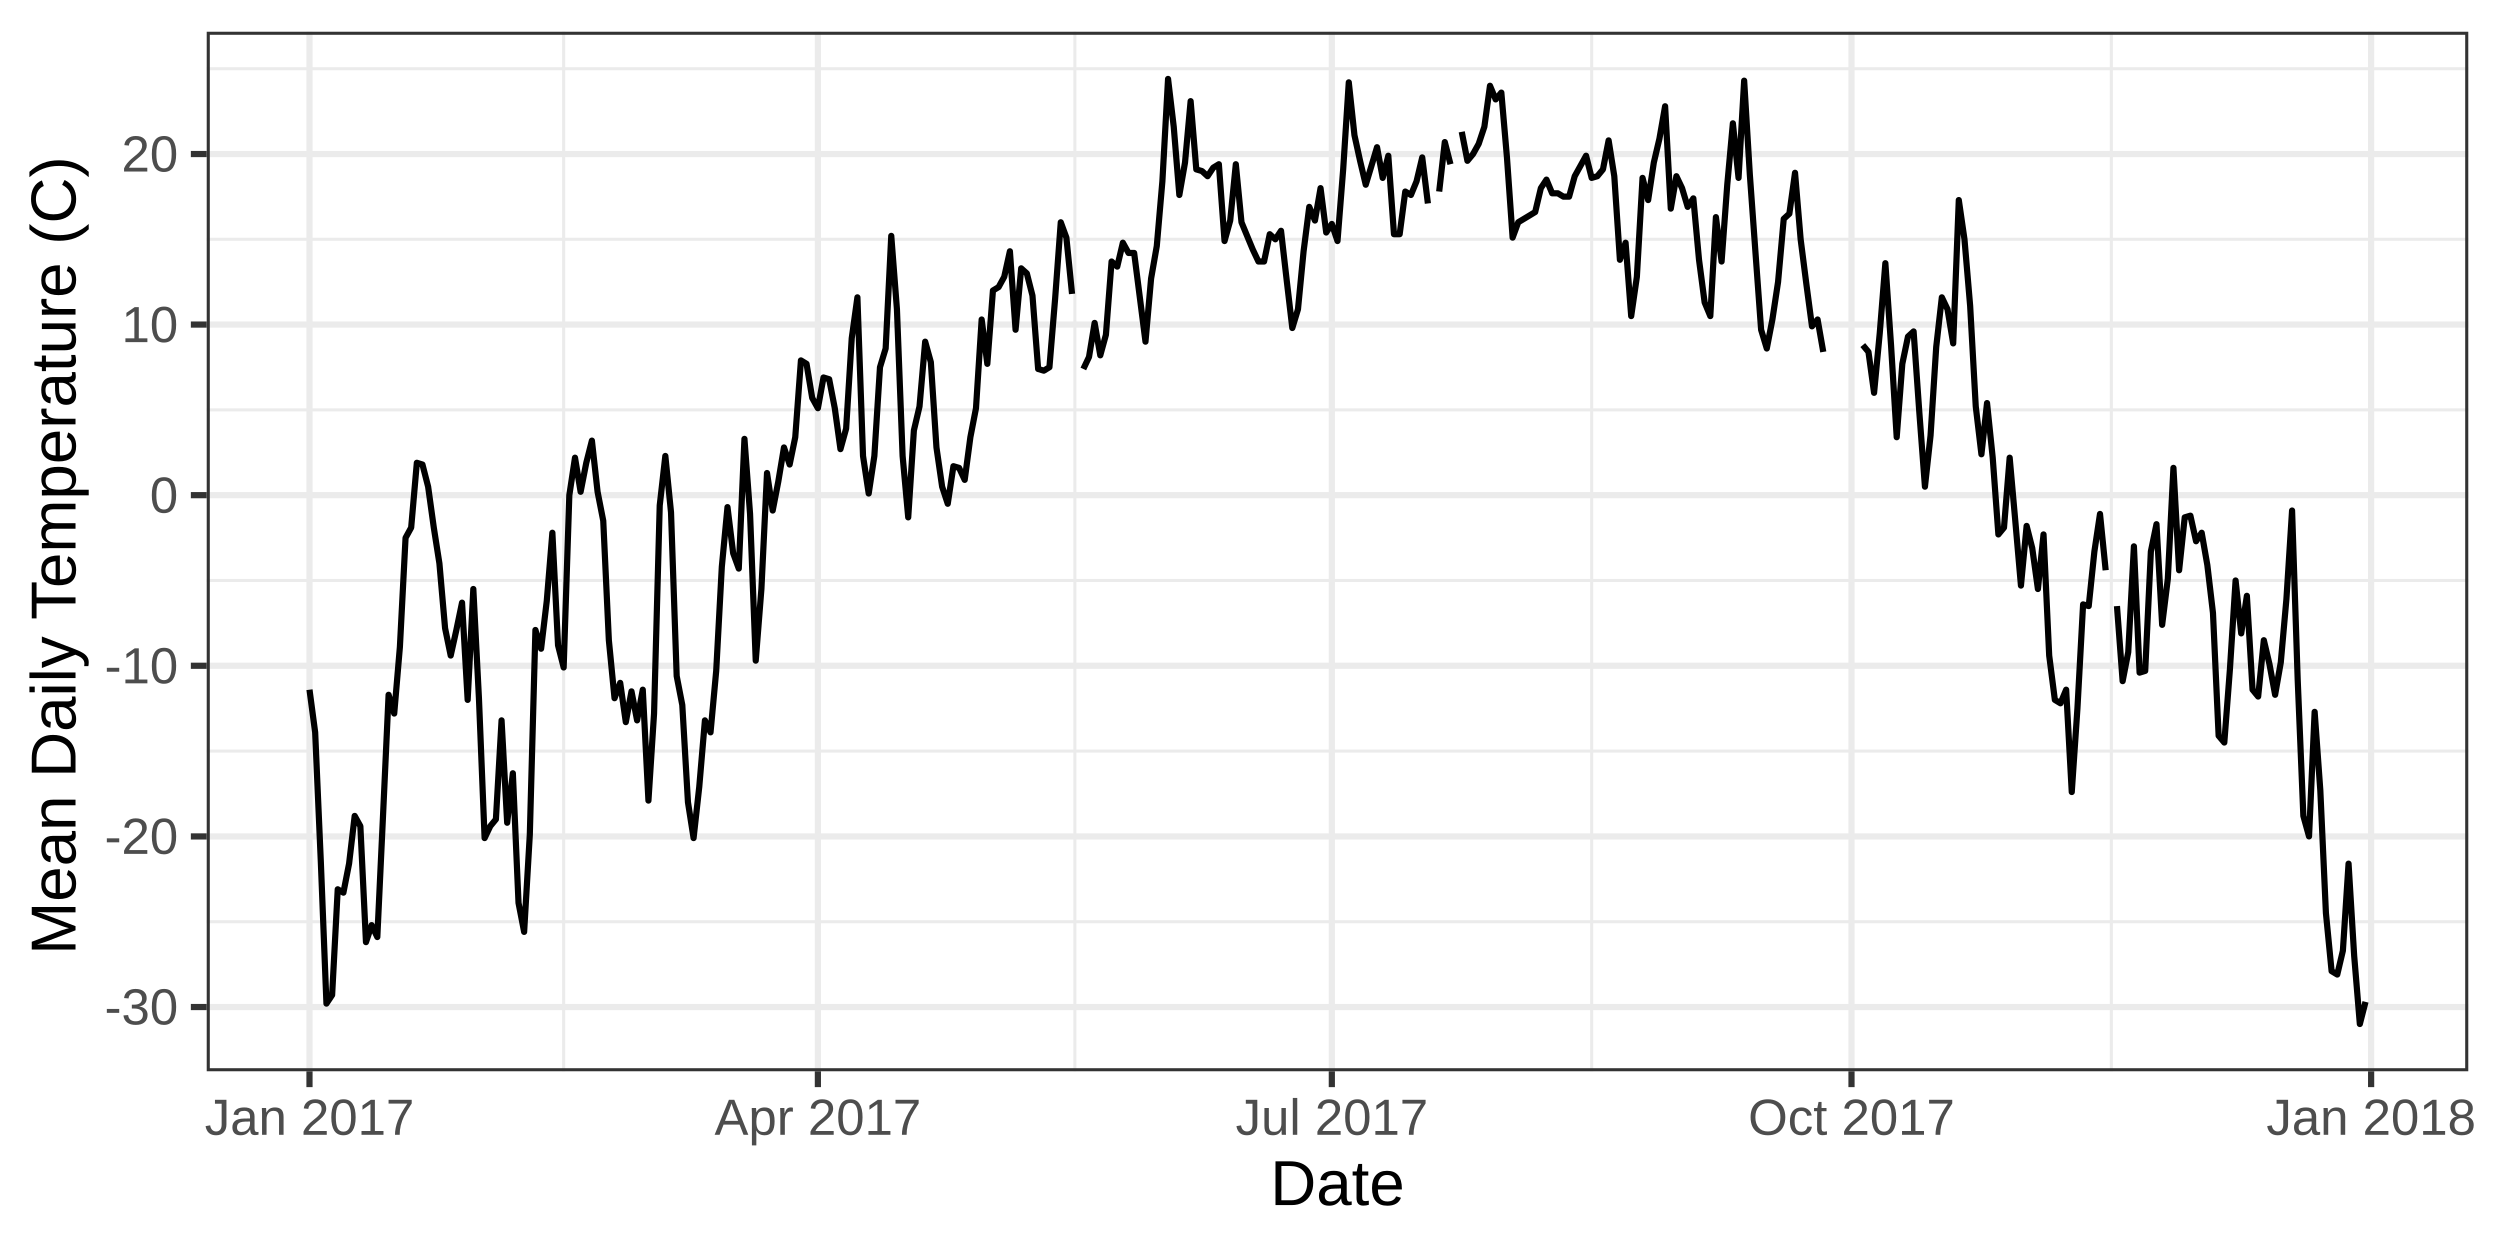
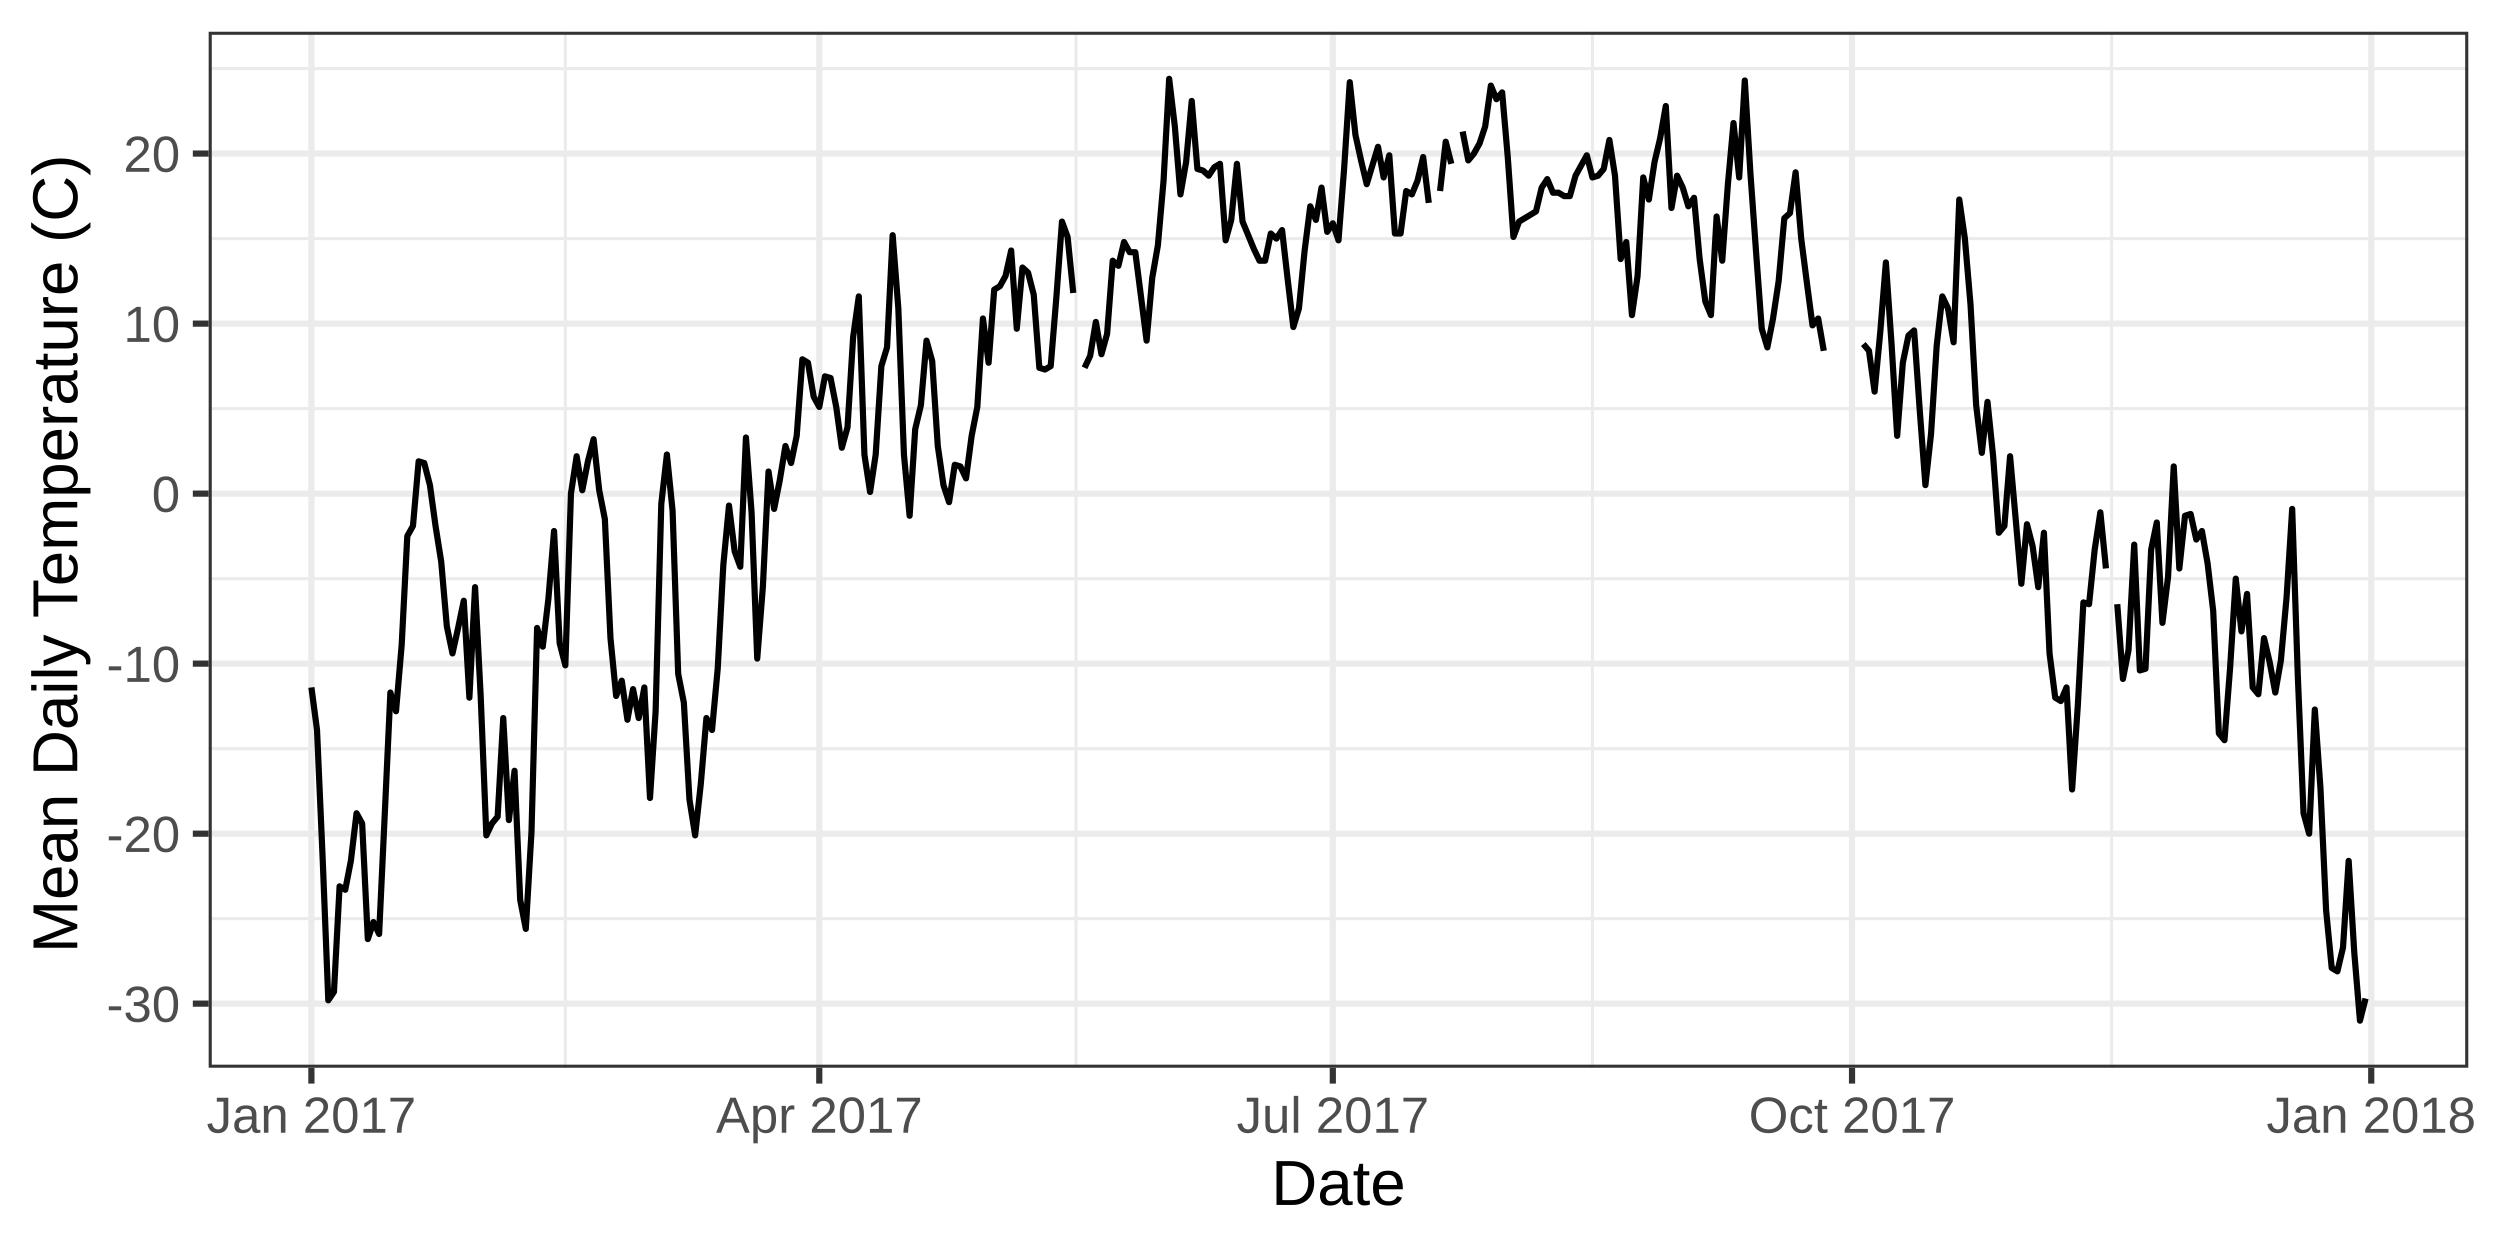
<svg xmlns="http://www.w3.org/2000/svg" viewBox="0 0 432.00 216.00">
  <defs>
    <style type="text/css">
    line, polyline, polygon, path, rect, circle {
      fill: none;
      stroke: #000000;
      stroke-linecap: round;
      stroke-linejoin: round;
      stroke-miterlimit: 10.00;
    }
  </style>
  </defs>
  <rect width="100%" height="100%" style="stroke: none; fill: #FFFFFF;" />
-   <rect x="0.00" y="0.00" width="432.00" height="216.00" style="stroke-width: 1.07; stroke: #FFFFFF; fill: #FFFFFF;" />
+   <rect x="0.00" y="0" width="432.00" height="216.00" style="stroke-width: 1.07; stroke: #FFFFFF; fill: #FFFFFF;" />
  <defs>
-     <clipPath id="cpMzUuNzJ8NDI2LjUyfDE4NS4xMnw1LjQ4">
-       <rect x="35.72" y="5.48" width="390.80" height="179.64" />
+     <clipPath id="cpMzYuMDZ8NDI2LjUyfDE4NC41MXw1LjQ4">
+       <rect x="36.06" y="5.48" width="390.46" height="179.03" />
    </clipPath>
  </defs>
-   <rect x="35.72" y="5.48" width="390.80" height="179.64" style="stroke-width: 1.07; stroke: none; fill: #FFFFFF;" clip-path="url(#cpMzUuNzJ8NDI2LjUyfDE4NS4xMnw1LjQ4)" />
-   <polyline points="35.72,159.27 426.52,159.27 " style="stroke-width: 0.53; stroke: #EBEBEB; stroke-linecap: butt;" clip-path="url(#cpMzUuNzJ8NDI2LjUyfDE4NS4xMnw1LjQ4)" />
-   <polyline points="35.72,129.79 426.52,129.79 " style="stroke-width: 0.53; stroke: #EBEBEB; stroke-linecap: butt;" clip-path="url(#cpMzUuNzJ8NDI2LjUyfDE4NS4xMnw1LjQ4)" />
-   <polyline points="35.72,100.31 426.52,100.31 " style="stroke-width: 0.53; stroke: #EBEBEB; stroke-linecap: butt;" clip-path="url(#cpMzUuNzJ8NDI2LjUyfDE4NS4xMnw1LjQ4)" />
-   <polyline points="35.72,70.83 426.52,70.83 " style="stroke-width: 0.53; stroke: #EBEBEB; stroke-linecap: butt;" clip-path="url(#cpMzUuNzJ8NDI2LjUyfDE4NS4xMnw1LjQ4)" />
-   <polyline points="35.72,41.35 426.52,41.35 " style="stroke-width: 0.53; stroke: #EBEBEB; stroke-linecap: butt;" clip-path="url(#cpMzUuNzJ8NDI2LjUyfDE4NS4xMnw1LjQ4)" />
-   <polyline points="35.72,11.88 426.52,11.88 " style="stroke-width: 0.53; stroke: #EBEBEB; stroke-linecap: butt;" clip-path="url(#cpMzUuNzJ8NDI2LjUyfDE4NS4xMnw1LjQ4)" />
-   <polyline points="97.40,185.12 97.40,5.48 " style="stroke-width: 0.53; stroke: #EBEBEB; stroke-linecap: butt;" clip-path="url(#cpMzUuNzJ8NDI2LjUyfDE4NS4xMnw1LjQ4)" />
-   <polyline points="185.74,185.12 185.74,5.48 " style="stroke-width: 0.53; stroke: #EBEBEB; stroke-linecap: butt;" clip-path="url(#cpMzUuNzJ8NDI2LjUyfDE4NS4xMnw1LjQ4)" />
-   <polyline points="275.04,185.12 275.04,5.48 " style="stroke-width: 0.53; stroke: #EBEBEB; stroke-linecap: butt;" clip-path="url(#cpMzUuNzJ8NDI2LjUyfDE4NS4xMnw1LjQ4)" />
-   <polyline points="364.84,185.12 364.84,5.48 " style="stroke-width: 0.53; stroke: #EBEBEB; stroke-linecap: butt;" clip-path="url(#cpMzUuNzJ8NDI2LjUyfDE4NS4xMnw1LjQ4)" />
-   <polyline points="35.72,174.01 426.52,174.01 " style="stroke-width: 1.07; stroke: #EBEBEB; stroke-linecap: butt;" clip-path="url(#cpMzUuNzJ8NDI2LjUyfDE4NS4xMnw1LjQ4)" />
-   <polyline points="35.72,144.53 426.52,144.53 " style="stroke-width: 1.07; stroke: #EBEBEB; stroke-linecap: butt;" clip-path="url(#cpMzUuNzJ8NDI2LjUyfDE4NS4xMnw1LjQ4)" />
-   <polyline points="35.72,115.05 426.52,115.05 " style="stroke-width: 1.07; stroke: #EBEBEB; stroke-linecap: butt;" clip-path="url(#cpMzUuNzJ8NDI2LjUyfDE4NS4xMnw1LjQ4)" />
-   <polyline points="35.72,85.57 426.52,85.57 " style="stroke-width: 1.07; stroke: #EBEBEB; stroke-linecap: butt;" clip-path="url(#cpMzUuNzJ8NDI2LjUyfDE4NS4xMnw1LjQ4)" />
-   <polyline points="35.72,56.09 426.52,56.09 " style="stroke-width: 1.07; stroke: #EBEBEB; stroke-linecap: butt;" clip-path="url(#cpMzUuNzJ8NDI2LjUyfDE4NS4xMnw1LjQ4)" />
-   <polyline points="35.72,26.62 426.52,26.62 " style="stroke-width: 1.07; stroke: #EBEBEB; stroke-linecap: butt;" clip-path="url(#cpMzUuNzJ8NDI2LjUyfDE4NS4xMnw1LjQ4)" />
-   <polyline points="53.48,185.12 53.48,5.48 " style="stroke-width: 1.07; stroke: #EBEBEB; stroke-linecap: butt;" clip-path="url(#cpMzUuNzJ8NDI2LjUyfDE4NS4xMnw1LjQ4)" />
-   <polyline points="141.33,185.12 141.33,5.48 " style="stroke-width: 1.07; stroke: #EBEBEB; stroke-linecap: butt;" clip-path="url(#cpMzUuNzJ8NDI2LjUyfDE4NS4xMnw1LjQ4)" />
-   <polyline points="230.14,185.12 230.14,5.48 " style="stroke-width: 1.07; stroke: #EBEBEB; stroke-linecap: butt;" clip-path="url(#cpMzUuNzJ8NDI2LjUyfDE4NS4xMnw1LjQ4)" />
-   <polyline points="319.94,185.12 319.94,5.48 " style="stroke-width: 1.07; stroke: #EBEBEB; stroke-linecap: butt;" clip-path="url(#cpMzUuNzJ8NDI2LjUyfDE4NS4xMnw1LjQ4)" />
-   <polyline points="409.73,185.12 409.73,5.48 " style="stroke-width: 1.07; stroke: #EBEBEB; stroke-linecap: butt;" clip-path="url(#cpMzUuNzJ8NDI2LjUyfDE4NS4xMnw1LjQ4)" />
-   <polyline points="53.48,119.18 54.46,126.55 55.44,148.95 56.41,173.42 57.39,171.94 58.36,153.67 59.34,154.25 60.32,149.24 61.29,140.99 62.27,142.76 63.24,162.80 64.22,159.86 65.20,161.92 66.17,141.28 67.15,120.06 68.12,123.30 69.10,111.81 70.08,92.94 71.05,91.17 72.03,79.97 73.00,80.27 73.98,84.10 74.96,91.17 75.93,97.36 76.91,108.56 77.88,113.28 78.86,108.86 79.84,104.14 80.81,120.94 81.79,101.78 82.76,120.65 83.74,144.82 84.72,142.76 85.69,141.58 86.67,124.48 87.64,142.17 88.62,133.62 89.60,156.02 90.57,161.03 91.55,144.23 92.52,108.86 93.50,112.10 94.48,103.85 95.45,92.06 96.43,111.51 97.40,115.34 98.38,85.57 99.36,79.09 100.33,84.98 101.31,79.97 102.28,76.14 103.26,84.98 104.24,89.99 105.21,110.63 106.19,120.65 107.17,118.00 108.14,124.78 109.12,119.47 110.09,124.48 111.07,119.18 112.05,138.34 113.02,123.30 114.00,87.34 114.97,78.79 115.95,88.52 116.93,116.82 117.90,121.83 118.88,138.63 119.85,144.82 120.83,135.98 121.81,124.48 122.78,126.55 123.76,115.93 124.73,97.95 125.71,87.63 126.69,95.59 127.66,98.25 128.64,75.84 129.61,88.81 130.59,114.16 131.57,101.78 132.54,81.74 133.52,88.22 134.49,83.21 135.47,77.32 136.45,80.27 137.42,75.55 138.40,62.28 139.37,62.87 140.35,68.77 141.33,70.54 142.30,65.23 143.28,65.53 144.25,70.54 145.23,77.61 146.21,74.07 147.18,58.45 148.16,51.38 149.13,78.79 150.11,85.28 151.09,78.79 152.06,63.46 153.04,60.22 154.01,40.76 154.99,53.44 155.97,78.79 156.94,89.40 157.92,74.37 158.89,70.24 159.87,59.04 160.85,62.58 161.82,77.32 162.80,84.10 163.77,87.05 164.75,80.56 165.73,80.85 166.70,82.92 167.68,75.55 168.65,70.54 169.63,55.21 170.61,62.87 171.58,50.20 172.56,49.61 173.53,47.84 174.51,43.42 175.49,56.98 176.46,46.37 177.44,47.25 178.41,51.08 179.39,63.76 180.37,64.05 181.34,63.46 182.32,51.67 183.30,38.41 184.27,41.06 185.25,50.79 " style="stroke-width: 1.07; stroke-linecap: butt;" clip-path="url(#cpMzUuNzJ8NDI2LjUyfDE4NS4xMnw1LjQ4)" />
-   <polyline points="187.20,63.76 188.18,61.69 189.15,55.80 190.13,61.40 191.10,57.86 192.08,45.19 193.06,46.07 194.03,41.94 195.01,43.71 195.98,43.71 196.96,51.38 197.94,59.04 198.91,48.13 199.89,42.53 200.86,31.33 201.84,13.64 202.82,21.90 203.79,33.69 204.77,28.09 205.74,17.48 206.72,29.27 207.70,29.56 208.67,30.45 209.65,28.97 210.62,28.38 211.60,41.65 212.58,38.11 213.55,28.38 214.53,38.41 215.50,40.76 216.48,43.12 217.46,45.19 218.43,45.19 219.41,40.47 220.38,41.35 221.36,39.88 222.34,48.43 223.31,56.68 224.29,53.44 225.26,43.42 226.24,35.75 227.22,38.11 228.19,32.51 229.17,40.18 230.14,38.70 231.12,41.65 232.10,29.27 233.07,14.23 234.05,23.37 235.02,27.79 236.00,31.92 236.98,28.68 237.95,25.44 238.93,30.74 239.90,26.91 240.88,40.47 241.86,40.47 242.83,33.10 243.81,33.69 244.78,31.33 245.76,27.20 246.74,35.16 " style="stroke-width: 1.07; stroke-linecap: butt;" clip-path="url(#cpMzUuNzJ8NDI2LjUyfDE4NS4xMnw1LjQ4)" />
-   <polyline points="248.69,33.10 249.66,24.55 250.64,28.38 " style="stroke-width: 1.07; stroke-linecap: butt;" clip-path="url(#cpMzUuNzJ8NDI2LjUyfDE4NS4xMnw1LjQ4)" />
-   <polyline points="252.59,22.78 253.57,27.79 254.54,26.62 255.52,24.85 256.50,21.90 257.47,14.82 258.45,17.18 259.43,16.00 260.40,27.20 261.38,41.06 262.35,38.41 263.33,37.82 264.31,37.23 265.28,36.64 266.26,32.51 267.23,31.04 268.21,33.40 269.19,33.40 270.16,33.98 271.14,33.98 272.11,30.45 273.09,28.68 274.07,26.91 275.04,30.74 276.02,30.45 276.99,29.27 277.97,24.26 278.95,30.45 279.92,44.89 280.90,41.94 281.87,54.62 282.85,47.84 283.83,30.74 284.80,34.57 285.78,28.09 286.75,23.96 287.73,18.36 288.71,36.05 289.68,30.45 290.66,32.51 291.63,35.75 292.61,34.28 293.59,44.89 294.56,52.26 295.54,54.62 296.51,37.52 297.49,45.19 298.47,31.92 299.44,21.31 300.42,30.74 301.39,13.94 302.37,30.15 303.35,43.71 304.32,56.98 305.30,60.22 306.27,55.21 307.25,48.72 308.23,37.82 309.20,36.93 310.18,29.86 311.15,41.35 312.13,49.02 313.11,56.39 314.08,55.21 315.06,60.81 " style="stroke-width: 1.07; stroke-linecap: butt;" clip-path="url(#cpMzUuNzJ8NDI2LjUyfDE4NS4xMnw1LjQ4)" />
-   <polyline points="321.89,59.63 322.87,60.81 323.84,67.88 324.82,57.57 325.79,45.48 326.77,59.63 327.75,75.55 328.72,62.87 329.70,58.16 330.67,57.27 331.65,71.13 332.63,84.10 333.60,75.25 334.58,59.93 335.55,51.38 336.53,53.44 337.51,59.34 338.48,34.57 339.46,41.35 340.44,52.85 341.41,70.24 342.39,78.50 343.36,69.65 344.34,79.09 345.32,92.35 346.29,91.17 347.27,79.09 348.24,89.99 349.22,101.19 350.20,90.88 351.17,94.71 352.15,101.78 353.12,92.35 354.10,113.28 355.08,120.94 356.05,121.53 357.03,119.18 358.00,136.86 358.98,122.42 359.96,104.44 360.93,104.73 361.91,95.30 362.88,88.81 363.86,98.54 " style="stroke-width: 1.07; stroke-linecap: butt;" clip-path="url(#cpMzUuNzJ8NDI2LjUyfDE4NS4xMnw1LjQ4)" />
-   <polyline points="365.81,104.73 366.79,117.70 367.76,112.69 368.74,94.41 369.72,116.23 370.69,115.93 371.67,95.30 372.64,90.58 373.62,107.97 374.60,100.02 375.57,80.85 376.55,98.54 377.52,89.40 378.50,89.11 379.48,93.53 380.45,92.06 381.43,97.66 382.40,105.91 383.38,127.14 384.36,128.31 385.33,115.64 386.31,100.31 387.28,109.45 388.26,102.96 389.24,119.18 390.21,120.36 391.19,110.63 392.16,114.75 393.14,120.06 394.12,114.46 395.09,103.55 396.07,88.22 397.04,117.41 398.02,140.99 399.00,144.53 399.97,123.01 400.95,136.57 401.92,157.79 402.90,167.81 403.88,168.40 404.85,164.28 405.83,149.24 406.80,165.16 407.78,176.95 408.76,173.12 " style="stroke-width: 1.07; stroke-linecap: butt;" clip-path="url(#cpMzUuNzJ8NDI2LjUyfDE4NS4xMnw1LjQ4)" />
-   <rect x="35.72" y="5.48" width="390.80" height="179.64" style="stroke-width: 1.07; stroke: #333333;" clip-path="url(#cpMzUuNzJ8NDI2LjUyfDE4NS4xMnw1LjQ4)" />
+   <rect x="36.06" y="5.48" width="390.46" height="179.03" style="stroke-width: 1.07; stroke: none; fill: #FFFFFF;" clip-path="url(#cpMzYuMDZ8NDI2LjUyfDE4NC41MXw1LjQ4)" />
+   <polyline points="36.06,158.74 426.52,158.74 " style="stroke-width: 0.53; stroke: #EBEBEB; stroke-linecap: butt;" clip-path="url(#cpMzYuMDZ8NDI2LjUyfDE4NC41MXw1LjQ4)" />
+   <polyline points="36.06,129.37 426.52,129.37 " style="stroke-width: 0.53; stroke: #EBEBEB; stroke-linecap: butt;" clip-path="url(#cpMzYuMDZ8NDI2LjUyfDE4NC41MXw1LjQ4)" />
+   <polyline points="36.06,99.99 426.52,99.99 " style="stroke-width: 0.53; stroke: #EBEBEB; stroke-linecap: butt;" clip-path="url(#cpMzYuMDZ8NDI2LjUyfDE4NC41MXw1LjQ4)" />
+   <polyline points="36.06,70.61 426.52,70.61 " style="stroke-width: 0.53; stroke: #EBEBEB; stroke-linecap: butt;" clip-path="url(#cpMzYuMDZ8NDI2LjUyfDE4NC41MXw1LjQ4)" />
+   <polyline points="36.06,41.23 426.52,41.23 " style="stroke-width: 0.53; stroke: #EBEBEB; stroke-linecap: butt;" clip-path="url(#cpMzYuMDZ8NDI2LjUyfDE4NC41MXw1LjQ4)" />
+   <polyline points="36.06,11.85 426.52,11.85 " style="stroke-width: 0.53; stroke: #EBEBEB; stroke-linecap: butt;" clip-path="url(#cpMzYuMDZ8NDI2LjUyfDE4NC41MXw1LjQ4)" />
+   <polyline points="97.69,184.51 97.69,5.48 " style="stroke-width: 0.53; stroke: #EBEBEB; stroke-linecap: butt;" clip-path="url(#cpMzYuMDZ8NDI2LjUyfDE4NC41MXw1LjQ4)" />
+   <polyline points="185.94,184.51 185.94,5.48 " style="stroke-width: 0.53; stroke: #EBEBEB; stroke-linecap: butt;" clip-path="url(#cpMzYuMDZ8NDI2LjUyfDE4NC41MXw1LjQ4)" />
+   <polyline points="275.17,184.51 275.17,5.48 " style="stroke-width: 0.53; stroke: #EBEBEB; stroke-linecap: butt;" clip-path="url(#cpMzYuMDZ8NDI2LjUyfDE4NC41MXw1LjQ4)" />
+   <polyline points="364.89,184.51 364.89,5.48 " style="stroke-width: 0.53; stroke: #EBEBEB; stroke-linecap: butt;" clip-path="url(#cpMzYuMDZ8NDI2LjUyfDE4NC41MXw1LjQ4)" />
+   <polyline points="36.06,173.43 426.52,173.43 " style="stroke-width: 1.07; stroke: #EBEBEB; stroke-linecap: butt;" clip-path="url(#cpMzYuMDZ8NDI2LjUyfDE4NC41MXw1LjQ4)" />
+   <polyline points="36.06,144.06 426.52,144.06 " style="stroke-width: 1.07; stroke: #EBEBEB; stroke-linecap: butt;" clip-path="url(#cpMzYuMDZ8NDI2LjUyfDE4NC41MXw1LjQ4)" />
+   <polyline points="36.06,114.68 426.52,114.68 " style="stroke-width: 1.07; stroke: #EBEBEB; stroke-linecap: butt;" clip-path="url(#cpMzYuMDZ8NDI2LjUyfDE4NC41MXw1LjQ4)" />
+   <polyline points="36.06,85.30 426.52,85.30 " style="stroke-width: 1.07; stroke: #EBEBEB; stroke-linecap: butt;" clip-path="url(#cpMzYuMDZ8NDI2LjUyfDE4NC41MXw1LjQ4)" />
+   <polyline points="36.06,55.92 426.52,55.92 " style="stroke-width: 1.07; stroke: #EBEBEB; stroke-linecap: butt;" clip-path="url(#cpMzYuMDZ8NDI2LjUyfDE4NC41MXw1LjQ4)" />
+   <polyline points="36.06,26.54 426.52,26.54 " style="stroke-width: 1.07; stroke: #EBEBEB; stroke-linecap: butt;" clip-path="url(#cpMzYuMDZ8NDI2LjUyfDE4NC41MXw1LjQ4)" />
+   <polyline points="53.81,184.51 53.81,5.48 " style="stroke-width: 1.07; stroke: #EBEBEB; stroke-linecap: butt;" clip-path="url(#cpMzYuMDZ8NDI2LjUyfDE4NC41MXw1LjQ4)" />
+   <polyline points="141.57,184.51 141.57,5.48 " style="stroke-width: 1.07; stroke: #EBEBEB; stroke-linecap: butt;" clip-path="url(#cpMzYuMDZ8NDI2LjUyfDE4NC41MXw1LjQ4)" />
+   <polyline points="230.31,184.51 230.31,5.48 " style="stroke-width: 1.07; stroke: #EBEBEB; stroke-linecap: butt;" clip-path="url(#cpMzYuMDZ8NDI2LjUyfDE4NC41MXw1LjQ4)" />
+   <polyline points="320.03,184.51 320.03,5.48 " style="stroke-width: 1.07; stroke: #EBEBEB; stroke-linecap: butt;" clip-path="url(#cpMzYuMDZ8NDI2LjUyfDE4NC41MXw1LjQ4)" />
+   <polyline points="409.75,184.51 409.75,5.48 " style="stroke-width: 1.07; stroke: #EBEBEB; stroke-linecap: butt;" clip-path="url(#cpMzYuMDZ8NDI2LjUyfDE4NC41MXw1LjQ4)" />
+   <polyline points="53.81,118.79 54.78,126.14 55.76,148.46 56.73,172.85 57.71,171.38 58.68,153.16 59.66,153.75 60.63,148.76 61.61,140.53 62.58,142.29 63.56,162.27 64.53,159.33 65.51,161.39 66.48,140.82 67.46,119.67 68.43,122.90 69.41,111.45 70.38,92.64 71.36,90.88 72.34,79.72 73.31,80.01 74.29,83.83 75.26,90.88 76.24,97.05 77.21,108.21 78.19,112.91 79.16,108.51 80.14,103.81 81.11,120.55 82.09,101.46 83.06,120.26 84.04,144.35 85.01,142.29 85.99,141.12 86.96,124.08 87.94,141.71 88.91,133.19 89.89,155.51 90.86,160.51 91.84,143.76 92.81,108.51 93.79,111.74 94.76,103.51 95.74,91.76 96.71,111.15 97.69,114.97 98.66,85.30 99.64,78.84 100.62,84.71 101.59,79.72 102.57,75.90 103.54,84.71 104.52,89.71 105.49,110.27 106.47,120.26 107.44,117.62 108.42,124.37 109.39,119.08 110.37,124.08 111.34,118.79 112.32,137.89 113.29,122.90 114.27,87.06 115.24,78.54 116.22,88.24 117.19,116.44 118.17,121.43 119.14,138.18 120.12,144.35 121.09,135.54 122.07,124.08 123.04,126.14 124.02,115.56 124.99,97.64 125.97,87.36 126.95,95.29 127.92,97.93 128.90,75.60 129.87,88.53 130.85,113.80 131.82,101.46 132.80,81.48 133.77,87.94 134.75,82.95 135.72,77.07 136.70,80.01 137.67,75.31 138.65,62.09 139.62,62.68 140.60,68.55 141.57,70.32 142.55,65.03 143.52,65.32 144.50,70.32 145.47,77.37 146.45,73.84 147.42,58.27 148.40,51.22 149.37,78.54 150.35,85.01 151.32,78.54 152.30,63.27 153.28,60.03 154.25,40.64 155.23,53.28 156.20,78.54 157.18,89.12 158.15,74.14 159.13,70.02 160.10,58.86 161.08,62.38 162.05,77.07 163.03,83.83 164.00,86.77 164.98,80.31 165.95,80.60 166.93,82.66 167.90,75.31 168.88,70.32 169.85,55.04 170.83,62.68 171.80,50.05 172.78,49.46 173.75,47.70 174.73,43.29 175.70,56.80 176.68,46.23 177.65,47.11 178.63,50.93 179.60,63.56 180.58,63.85 181.56,63.27 182.53,51.51 183.51,38.29 184.48,40.94 185.46,50.63 " style="stroke-width: 1.07; stroke-linecap: butt;" clip-path="url(#cpMzYuMDZ8NDI2LjUyfDE4NC41MXw1LjQ4)" />
+   <polyline points="187.41,63.56 188.38,61.50 189.36,55.63 190.33,61.21 191.31,57.68 192.28,45.05 193.26,45.93 194.23,41.82 195.21,43.58 196.18,43.58 197.16,51.22 198.13,58.86 199.11,47.99 200.08,42.41 201.06,31.24 202.03,13.62 203.01,21.84 203.98,33.59 204.96,28.01 205.93,17.44 206.91,29.19 207.89,29.48 208.86,30.36 209.84,28.89 210.81,28.31 211.79,41.53 212.76,38.00 213.74,28.31 214.71,38.29 215.69,40.64 216.66,43.00 217.64,45.05 218.61,45.05 219.59,40.35 220.56,41.23 221.54,39.76 222.51,48.28 223.49,56.51 224.46,53.28 225.44,43.29 226.41,35.65 227.39,38.00 228.36,32.42 229.34,40.06 230.31,38.59 231.29,41.53 232.26,29.19 233.24,14.20 234.22,23.31 235.19,27.72 236.17,31.83 237.14,28.60 238.12,25.37 239.09,30.66 240.07,26.84 241.04,40.35 242.02,40.35 242.99,33.01 243.97,33.59 244.94,31.24 245.92,27.13 246.89,35.06 " style="stroke-width: 1.07; stroke-linecap: butt;" clip-path="url(#cpMzYuMDZ8NDI2LjUyfDE4NC41MXw1LjQ4)" />
+   <polyline points="248.84,33.01 249.82,24.49 250.79,28.31 " style="stroke-width: 1.07; stroke-linecap: butt;" clip-path="url(#cpMzYuMDZ8NDI2LjUyfDE4NC41MXw1LjQ4)" />
+   <polyline points="252.74,22.72 253.72,27.72 254.69,26.54 255.67,24.78 256.64,21.84 257.62,14.79 258.59,17.14 259.57,15.97 260.54,27.13 261.52,40.94 262.50,38.29 263.47,37.71 264.45,37.12 265.42,36.53 266.40,32.42 267.37,30.95 268.35,33.30 269.32,33.30 270.30,33.89 271.27,33.89 272.25,30.36 273.22,28.60 274.20,26.84 275.17,30.66 276.15,30.36 277.12,29.19 278.10,24.19 279.07,30.36 280.05,44.76 281.02,41.82 282.00,54.45 282.97,47.70 283.95,30.66 284.92,34.48 285.90,28.01 286.87,23.90 287.85,18.32 288.83,35.94 289.80,30.36 290.78,32.42 291.75,35.65 292.73,34.18 293.70,44.76 294.68,52.10 295.65,54.45 296.63,37.41 297.60,45.05 298.58,31.83 299.55,21.26 300.53,30.66 301.50,13.91 302.48,30.07 303.45,43.58 304.43,56.80 305.40,60.03 306.38,55.04 307.35,48.58 308.33,37.71 309.30,36.83 310.28,29.78 311.25,41.23 312.23,48.87 313.20,56.22 314.18,55.04 315.15,60.62 " style="stroke-width: 1.07; stroke-linecap: butt;" clip-path="url(#cpMzYuMDZ8NDI2LjUyfDE4NC41MXw1LjQ4)" />
+   <polyline points="321.98,59.45 322.96,60.62 323.93,67.67 324.91,57.39 325.88,45.35 326.86,59.45 327.83,75.31 328.81,62.68 329.78,57.98 330.76,57.10 331.73,70.90 332.71,83.83 333.68,75.02 334.66,59.74 335.63,51.22 336.61,53.28 337.58,59.15 338.56,34.48 339.53,41.23 340.51,52.69 341.48,70.02 342.46,78.25 343.44,69.44 344.41,78.84 345.39,92.06 346.36,90.88 347.34,78.84 348.31,89.71 349.29,100.87 350.26,90.59 351.24,94.41 352.21,101.46 353.19,92.06 354.16,112.91 355.14,120.55 356.11,121.14 357.09,118.79 358.06,136.42 359.04,122.02 360.01,104.10 360.99,104.40 361.96,94.99 362.94,88.53 363.91,98.23 " style="stroke-width: 1.07; stroke-linecap: butt;" clip-path="url(#cpMzYuMDZ8NDI2LjUyfDE4NC41MXw1LjQ4)" />
+   <polyline points="365.86,104.40 366.84,117.32 367.81,112.33 368.79,94.11 369.77,115.85 370.74,115.56 371.72,94.99 372.69,90.29 373.67,107.63 374.64,99.69 375.62,80.60 376.59,98.23 377.57,89.12 378.54,88.82 379.52,93.23 380.49,91.76 381.47,97.34 382.44,105.57 383.42,126.72 384.39,127.90 385.37,115.27 386.34,99.99 387.32,109.10 388.29,102.63 389.27,118.79 390.24,119.97 391.22,110.27 392.19,114.38 393.17,119.67 394.14,114.09 395.12,103.22 396.09,87.94 397.07,117.03 398.05,140.53 399.02,144.06 400.00,122.61 400.97,136.12 401.95,157.28 402.92,167.26 403.90,167.85 404.87,163.74 405.85,148.76 406.82,164.62 407.80,176.37 408.77,172.55 " style="stroke-width: 1.07; stroke-linecap: butt;" clip-path="url(#cpMzYuMDZ8NDI2LjUyfDE4NC41MXw1LjQ4)" />
+   <rect x="36.06" y="5.48" width="390.46" height="179.03" style="stroke-width: 1.07; stroke: #333333;" clip-path="url(#cpMzYuMDZ8NDI2LjUyfDE4NC41MXw1LjQ4)" />
  <defs>
    <clipPath id="cpMC4wMHw0MzIuMDB8MjE2LjAwfDAuMDA=">
      <rect x="0.00" y="0.00" width="432.00" height="216.00" />
    </clipPath>
  </defs>
  <g clip-path="url(#cpMC4wMHw0MzIuMDB8MjE2LjAwfDAuMDA=)">
-     <text x="18.07" y="177.03" style="font-size: 8.80px; fill: #4D4D4D; font-family: Arimo;" textLength="12.72px" lengthAdjust="spacingAndGlyphs">-30</text>
+     <text x="18.41" y="176.58" style="font-size: 8.80px; fill: #4D4D4D; font-family: Arial;" textLength="12.72px" lengthAdjust="spacingAndGlyphs">-30</text>
  </g>
  <g clip-path="url(#cpMC4wMHw0MzIuMDB8MjE2LjAwfDAuMDA=)">
-     <text x="18.07" y="147.55" style="font-size: 8.80px; fill: #4D4D4D; font-family: Arimo;" textLength="12.72px" lengthAdjust="spacingAndGlyphs">-20</text>
+     <text x="18.41" y="147.21" style="font-size: 8.80px; fill: #4D4D4D; font-family: Arial;" textLength="12.72px" lengthAdjust="spacingAndGlyphs">-20</text>
  </g>
  <g clip-path="url(#cpMC4wMHw0MzIuMDB8MjE2LjAwfDAuMDA=)">
-     <text x="18.07" y="118.08" style="font-size: 8.80px; fill: #4D4D4D; font-family: Arimo;" textLength="12.72px" lengthAdjust="spacingAndGlyphs">-10</text>
+     <text x="18.41" y="117.83" style="font-size: 8.80px; fill: #4D4D4D; font-family: Arial;" textLength="12.72px" lengthAdjust="spacingAndGlyphs">-10</text>
  </g>
  <g clip-path="url(#cpMC4wMHw0MzIuMDB8MjE2LjAwfDAuMDA=)">
-     <text x="25.89" y="88.60" style="font-size: 8.80px; fill: #4D4D4D; font-family: Arimo;" textLength="4.89px" lengthAdjust="spacingAndGlyphs">0</text>
+     <text x="26.23" y="88.45" style="font-size: 8.80px; fill: #4D4D4D; font-family: Arial;" textLength="4.89px" lengthAdjust="spacingAndGlyphs">0</text>
  </g>
  <g clip-path="url(#cpMC4wMHw0MzIuMDB8MjE2LjAwfDAuMDA=)">
-     <text x="21.00" y="59.12" style="font-size: 8.80px; fill: #4D4D4D; font-family: Arimo;" textLength="9.79px" lengthAdjust="spacingAndGlyphs">10</text>
+     <text x="21.34" y="59.07" style="font-size: 8.80px; fill: #4D4D4D; font-family: Arial;" textLength="9.79px" lengthAdjust="spacingAndGlyphs">10</text>
  </g>
  <g clip-path="url(#cpMC4wMHw0MzIuMDB8MjE2LjAwfDAuMDA=)">
-     <text x="21.00" y="29.64" style="font-size: 8.80px; fill: #4D4D4D; font-family: Arimo;" textLength="9.79px" lengthAdjust="spacingAndGlyphs">20</text>
+     <text x="21.34" y="29.69" style="font-size: 8.80px; fill: #4D4D4D; font-family: Arial;" textLength="9.79px" lengthAdjust="spacingAndGlyphs">20</text>
  </g>
-   <polyline points="32.98,174.01 35.72,174.01 " style="stroke-width: 1.07; stroke: #333333; stroke-linecap: butt;" clip-path="url(#cpMC4wMHw0MzIuMDB8MjE2LjAwfDAuMDA=)" />
-   <polyline points="32.98,144.53 35.72,144.53 " style="stroke-width: 1.07; stroke: #333333; stroke-linecap: butt;" clip-path="url(#cpMC4wMHw0MzIuMDB8MjE2LjAwfDAuMDA=)" />
-   <polyline points="32.98,115.05 35.72,115.05 " style="stroke-width: 1.07; stroke: #333333; stroke-linecap: butt;" clip-path="url(#cpMC4wMHw0MzIuMDB8MjE2LjAwfDAuMDA=)" />
-   <polyline points="32.98,85.57 35.72,85.57 " style="stroke-width: 1.07; stroke: #333333; stroke-linecap: butt;" clip-path="url(#cpMC4wMHw0MzIuMDB8MjE2LjAwfDAuMDA=)" />
-   <polyline points="32.98,56.09 35.72,56.09 " style="stroke-width: 1.07; stroke: #333333; stroke-linecap: butt;" clip-path="url(#cpMC4wMHw0MzIuMDB8MjE2LjAwfDAuMDA=)" />
-   <polyline points="32.98,26.62 35.72,26.62 " style="stroke-width: 1.07; stroke: #333333; stroke-linecap: butt;" clip-path="url(#cpMC4wMHw0MzIuMDB8MjE2LjAwfDAuMDA=)" />
-   <polyline points="53.48,187.86 53.48,185.12 " style="stroke-width: 1.07; stroke: #333333; stroke-linecap: butt;" clip-path="url(#cpMC4wMHw0MzIuMDB8MjE2LjAwfDAuMDA=)" />
-   <polyline points="141.33,187.86 141.33,185.12 " style="stroke-width: 1.07; stroke: #333333; stroke-linecap: butt;" clip-path="url(#cpMC4wMHw0MzIuMDB8MjE2LjAwfDAuMDA=)" />
-   <polyline points="230.14,187.86 230.14,185.12 " style="stroke-width: 1.07; stroke: #333333; stroke-linecap: butt;" clip-path="url(#cpMC4wMHw0MzIuMDB8MjE2LjAwfDAuMDA=)" />
-   <polyline points="319.94,187.86 319.94,185.12 " style="stroke-width: 1.07; stroke: #333333; stroke-linecap: butt;" clip-path="url(#cpMC4wMHw0MzIuMDB8MjE2LjAwfDAuMDA=)" />
-   <polyline points="409.73,187.86 409.73,185.12 " style="stroke-width: 1.07; stroke: #333333; stroke-linecap: butt;" clip-path="url(#cpMC4wMHw0MzIuMDB8MjE2LjAwfDAuMDA=)" />
+   <polyline points="33.32,173.43 36.06,173.43 " style="stroke-width: 1.07; stroke: #333333; stroke-linecap: butt;" clip-path="url(#cpMC4wMHw0MzIuMDB8MjE2LjAwfDAuMDA=)" />
+   <polyline points="33.32,144.06 36.06,144.06 " style="stroke-width: 1.07; stroke: #333333; stroke-linecap: butt;" clip-path="url(#cpMC4wMHw0MzIuMDB8MjE2LjAwfDAuMDA=)" />
+   <polyline points="33.32,114.68 36.06,114.68 " style="stroke-width: 1.07; stroke: #333333; stroke-linecap: butt;" clip-path="url(#cpMC4wMHw0MzIuMDB8MjE2LjAwfDAuMDA=)" />
+   <polyline points="33.32,85.30 36.06,85.30 " style="stroke-width: 1.07; stroke: #333333; stroke-linecap: butt;" clip-path="url(#cpMC4wMHw0MzIuMDB8MjE2LjAwfDAuMDA=)" />
+   <polyline points="33.32,55.92 36.06,55.92 " style="stroke-width: 1.07; stroke: #333333; stroke-linecap: butt;" clip-path="url(#cpMC4wMHw0MzIuMDB8MjE2LjAwfDAuMDA=)" />
+   <polyline points="33.32,26.54 36.06,26.54 " style="stroke-width: 1.07; stroke: #333333; stroke-linecap: butt;" clip-path="url(#cpMC4wMHw0MzIuMDB8MjE2LjAwfDAuMDA=)" />
+   <polyline points="53.81,187.25 53.81,184.51 " style="stroke-width: 1.07; stroke: #333333; stroke-linecap: butt;" clip-path="url(#cpMC4wMHw0MzIuMDB8MjE2LjAwfDAuMDA=)" />
+   <polyline points="141.57,187.25 141.57,184.51 " style="stroke-width: 1.07; stroke: #333333; stroke-linecap: butt;" clip-path="url(#cpMC4wMHw0MzIuMDB8MjE2LjAwfDAuMDA=)" />
+   <polyline points="230.31,187.25 230.31,184.51 " style="stroke-width: 1.07; stroke: #333333; stroke-linecap: butt;" clip-path="url(#cpMC4wMHw0MzIuMDB8MjE2LjAwfDAuMDA=)" />
+   <polyline points="320.03,187.25 320.03,184.51 " style="stroke-width: 1.07; stroke: #333333; stroke-linecap: butt;" clip-path="url(#cpMC4wMHw0MzIuMDB8MjE2LjAwfDAuMDA=)" />
+   <polyline points="409.75,187.25 409.75,184.51 " style="stroke-width: 1.07; stroke: #333333; stroke-linecap: butt;" clip-path="url(#cpMC4wMHw0MzIuMDB8MjE2LjAwfDAuMDA=)" />
  <g clip-path="url(#cpMC4wMHw0MzIuMDB8MjE2LjAwfDAuMDA=)">
-     <text x="35.38" y="196.10" style="font-size: 8.80px; fill: #4D4D4D; font-family: Arimo;" textLength="36.21px" lengthAdjust="spacingAndGlyphs">Jan 2017</text>
+     <text x="35.70" y="195.74" style="font-size: 8.80px; fill: #4D4D4D; font-family: Arial;" textLength="36.21px" lengthAdjust="spacingAndGlyphs">Jan 2017</text>
  </g>
  <g clip-path="url(#cpMC4wMHw0MzIuMDB8MjE2LjAwfDAuMDA=)">
-     <text x="123.47" y="196.10" style="font-size: 8.80px; fill: #4D4D4D; font-family: Arimo;" textLength="35.72px" lengthAdjust="spacingAndGlyphs">Apr 2017</text>
+     <text x="123.72" y="195.74" style="font-size: 8.80px; fill: #4D4D4D; font-family: Arial;" textLength="35.72px" lengthAdjust="spacingAndGlyphs">Apr 2017</text>
  </g>
  <g clip-path="url(#cpMC4wMHw0MzIuMDB8MjE2LjAwfDAuMDA=)">
-     <text x="213.51" y="196.10" style="font-size: 8.80px; fill: #4D4D4D; font-family: Arimo;" textLength="33.27px" lengthAdjust="spacingAndGlyphs">Jul 2017</text>
+     <text x="213.68" y="195.74" style="font-size: 8.80px; fill: #4D4D4D; font-family: Arial;" textLength="33.27px" lengthAdjust="spacingAndGlyphs">Jul 2017</text>
  </g>
  <g clip-path="url(#cpMC4wMHw0MzIuMDB8MjE2LjAwfDAuMDA=)">
-     <text x="302.08" y="196.10" style="font-size: 8.80px; fill: #4D4D4D; font-family: Arimo;" textLength="35.71px" lengthAdjust="spacingAndGlyphs">Oct 2017</text>
+     <text x="302.18" y="195.74" style="font-size: 8.80px; fill: #4D4D4D; font-family: Arial;" textLength="35.71px" lengthAdjust="spacingAndGlyphs">Oct 2017</text>
  </g>
  <g clip-path="url(#cpMC4wMHw0MzIuMDB8MjE2LjAwfDAuMDA=)">
-     <text x="391.63" y="196.10" style="font-size: 8.80px; fill: #4D4D4D; font-family: Arimo;" textLength="36.21px" lengthAdjust="spacingAndGlyphs">Jan 2018</text>
+     <text x="391.64" y="195.74" style="font-size: 8.80px; fill: #4D4D4D; font-family: Arial;" textLength="36.21px" lengthAdjust="spacingAndGlyphs">Jan 2018</text>
  </g>
  <g clip-path="url(#cpMC4wMHw0MzIuMDB8MjE2LjAwfDAuMDA=)">
-     <text x="219.50" y="208.24" style="font-size: 11.00px; font-family: Arimo;" textLength="23.24px" lengthAdjust="spacingAndGlyphs">Date</text>
+     <text x="219.67" y="208.21" style="font-size: 11.00px; font-family: Arial;" textLength="23.24px" lengthAdjust="spacingAndGlyphs">Date</text>
  </g>
  <g clip-path="url(#cpMC4wMHw0MzIuMDB8MjE2LjAwfDAuMDA=)">
-     <text transform="translate(13.05,164.99) rotate(-90)" style="font-size: 11.00px; font-family: Arimo;" textLength="139.37px" lengthAdjust="spacingAndGlyphs">Mean Daily Temperature (C)</text>
+     <text transform="translate(13.35,164.68) rotate(-90)" style="font-size: 11.00px; font-family: Arial;" textLength="139.37px" lengthAdjust="spacingAndGlyphs">Mean Daily Temperature (C)</text>
  </g>
</svg>
